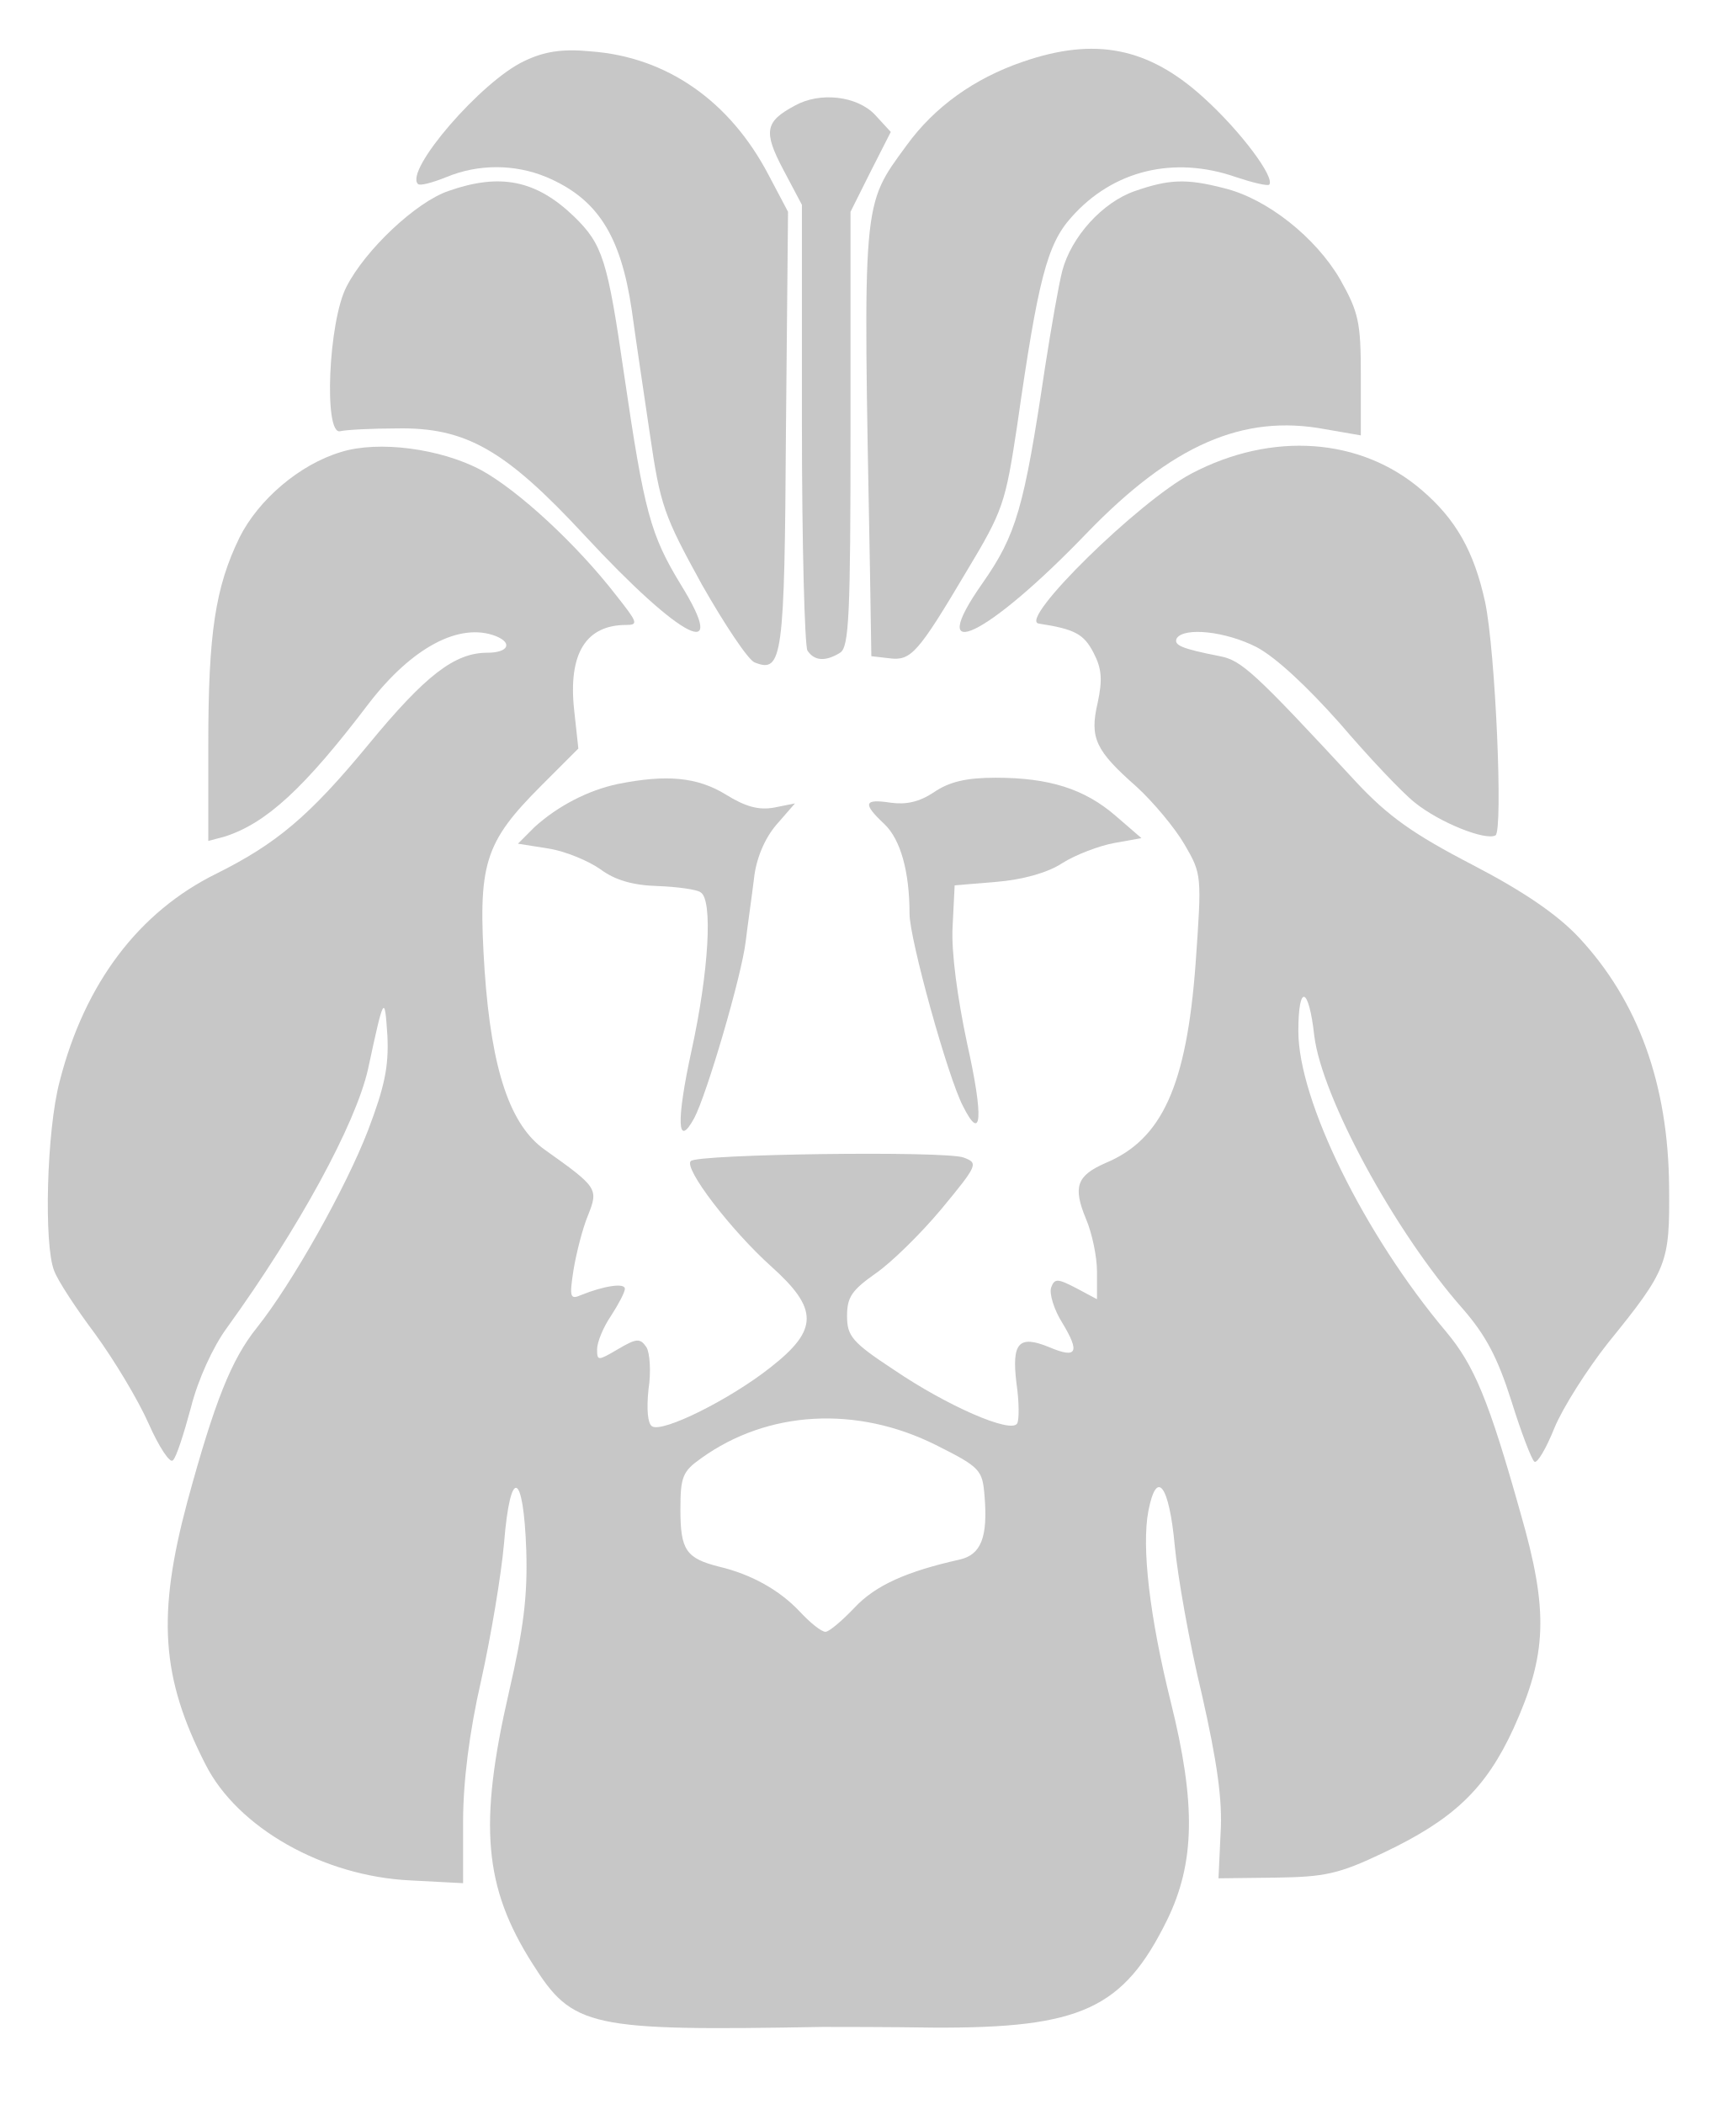
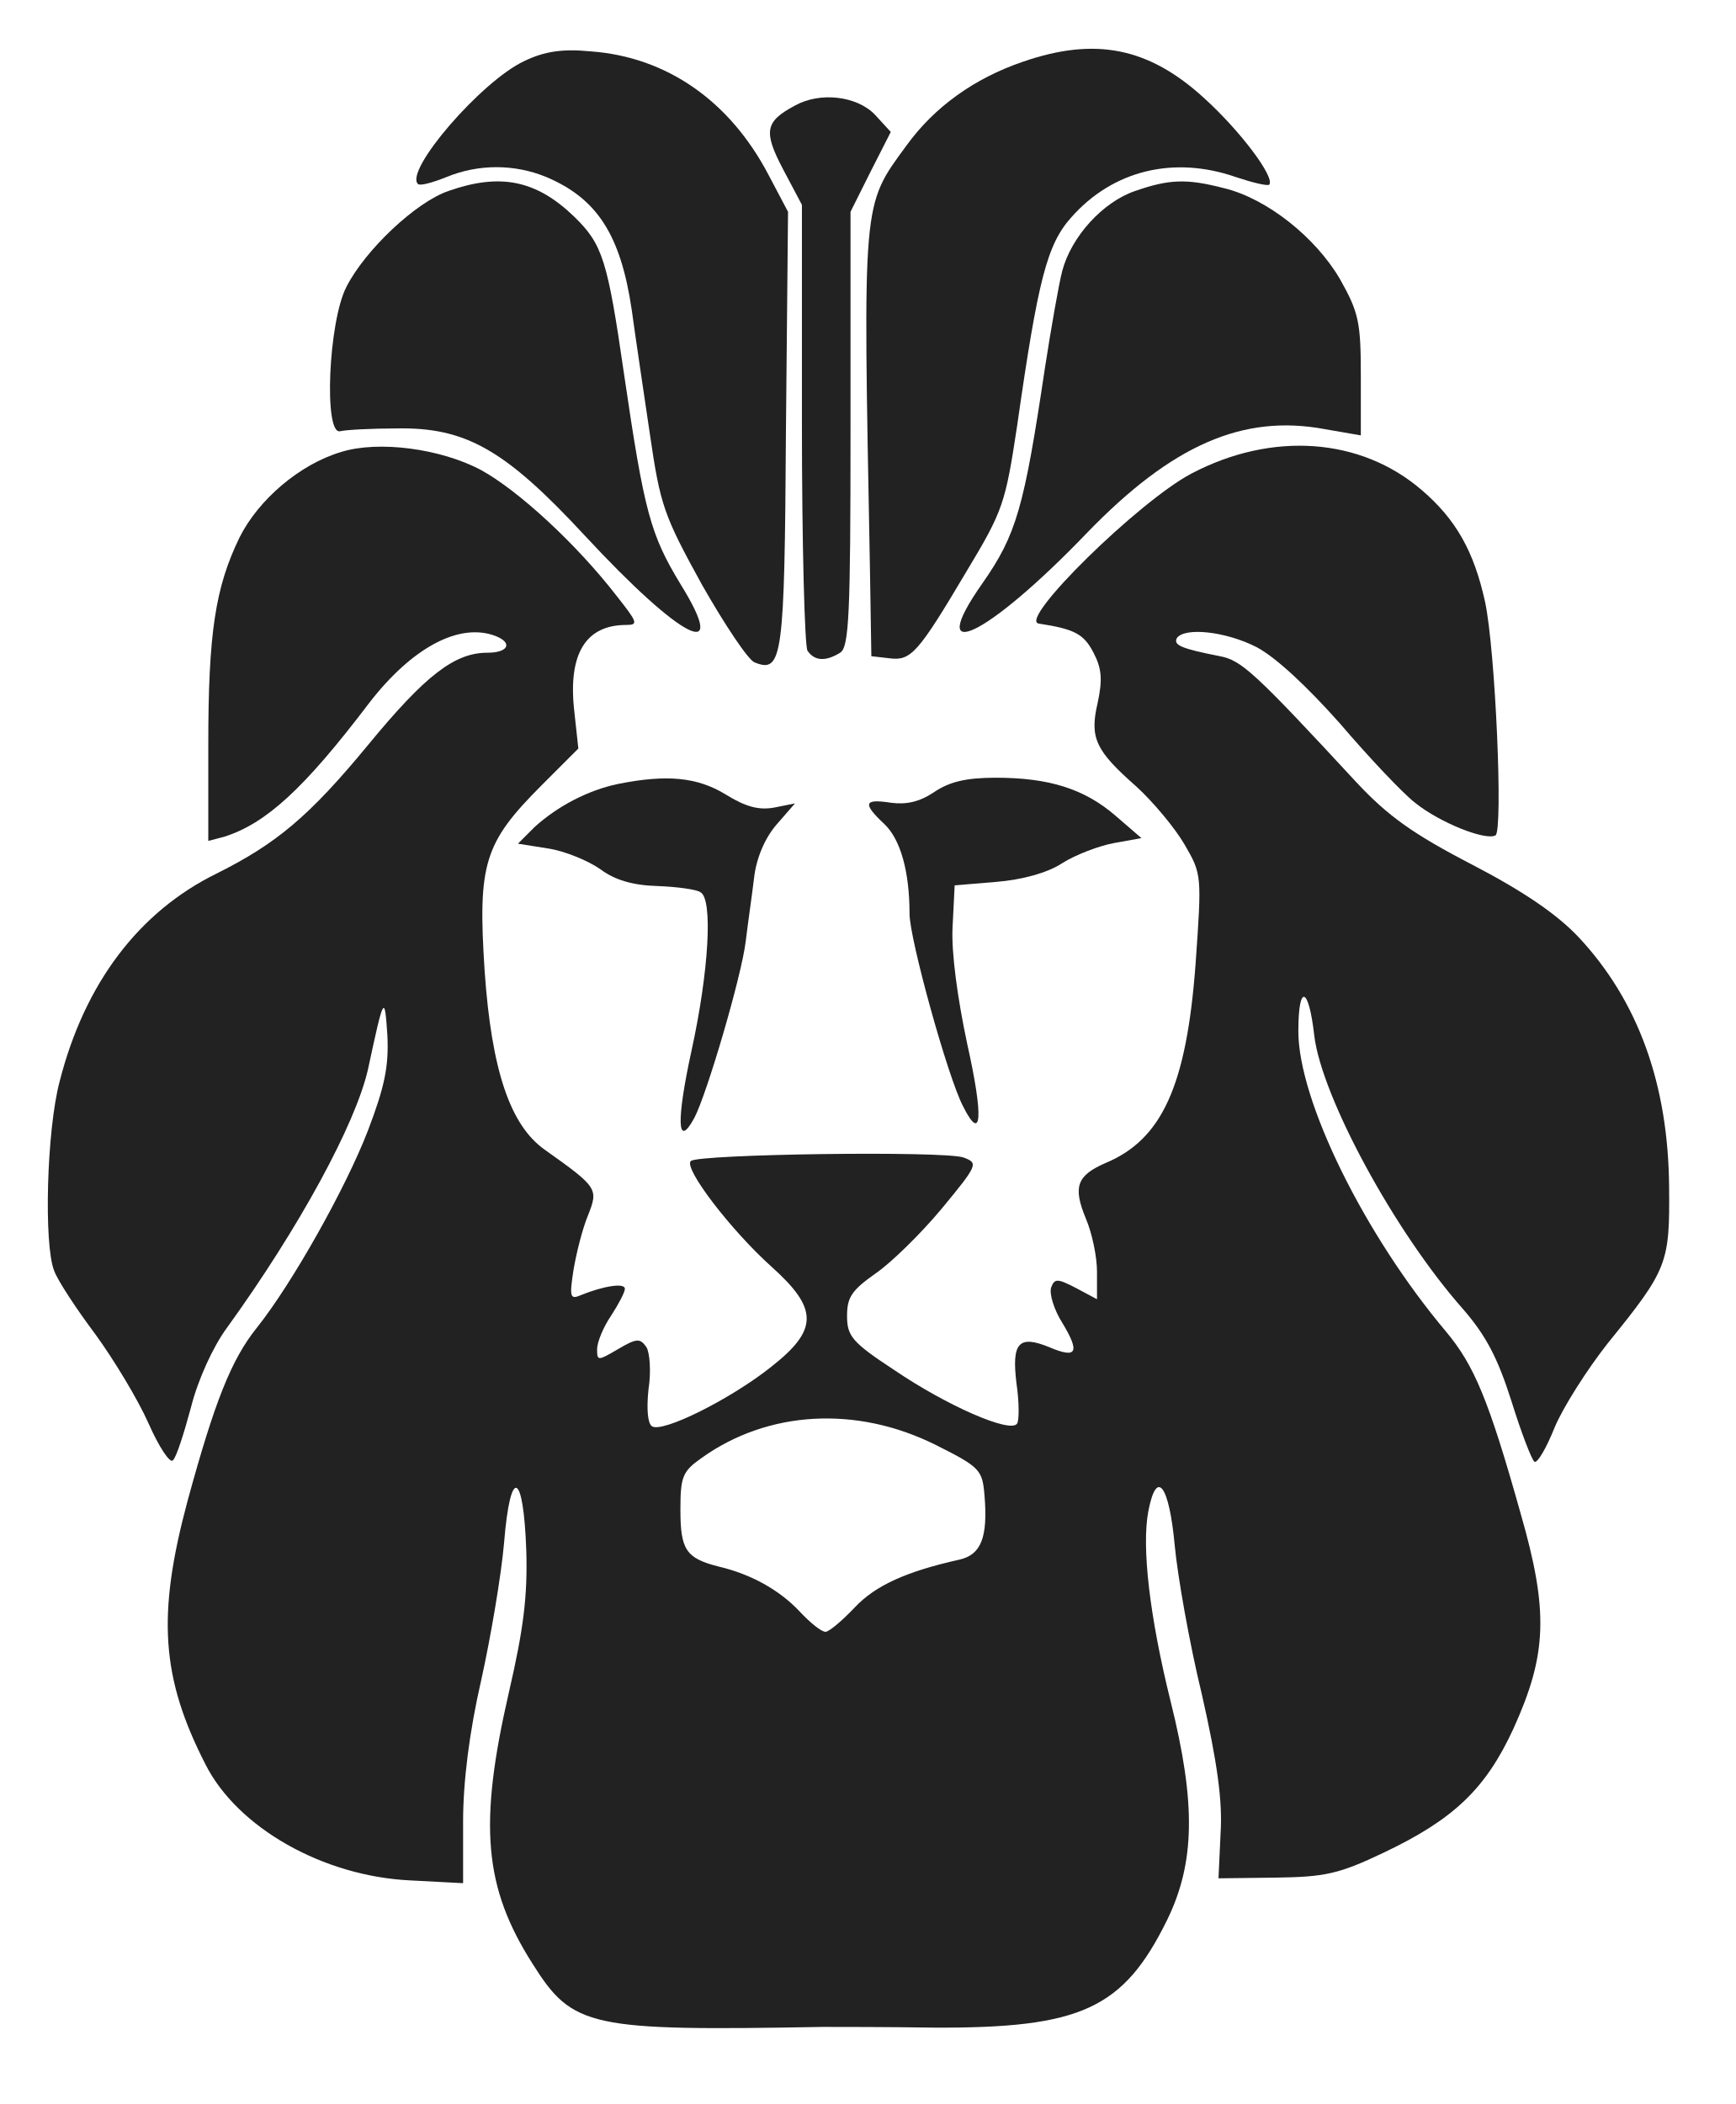
<svg xmlns="http://www.w3.org/2000/svg" version="1.0" width="250pt" height="303pt" viewBox="0 0 250 303" preserveAspectRatio="xMidYMid meet">
-   <g transform="translate(0,303) scale(0.1,-0.1)" fill="#22222240" stroke="none">
+   <g transform="translate(0,303) scale(0.1,-0.1)" fill="#222" stroke="none">
    <path d="M755 2942 c-62 -29 -173 -158 -153 -177 3 -3 21 2 41 10 46 19 98 19 144 0 73 -31 107 -83 123 -192 5 -37 17 -117 26 -178 15 -103 20 -117 75 -217 33 -58 67 -109 76 -112 40 -16 43 6 45 334 l3 315 -28 53 c-56 107 -147 170 -256 178 -41 4 -67 0 -96 -14z" />
    <path d="M1473 2941 c-70 -24 -127 -65 -167 -120 -65 -89 -63 -74 -53 -611 l2 -125 26 -3 c31 -4 41 7 111 125 53 88 56 98 73 210 30 210 43 261 78 300 60 68 148 89 237 58 24 -8 45 -13 48 -11 9 10 -41 77 -94 125 -80 73 -157 88 -261 52z" />
    <path d="M1145 2878 c-43 -23 -46 -37 -17 -92 l27 -51 0 -315 c0 -173 4 -321 8 -327 10 -15 26 -16 47 -3 13 8 15 55 15 322 l0 313 29 58 29 57 -23 25 c-26 27 -79 33 -115 13z" />
    <path d="M646 2755 c-47 -16 -120 -85 -147 -138 -26 -50 -33 -214 -9 -208 8 2 45 4 81 4 100 2 157 -31 271 -154 140 -151 210 -186 138 -70 -43 71 -52 103 -81 301 -24 166 -31 188 -72 228 -55 53 -107 63 -181 37z" />
    <path d="M1635 2755 c-47 -16 -92 -66 -105 -115 -5 -19 -16 -82 -25 -140 -30 -201 -41 -240 -90 -310 -85 -121 6 -78 151 73 122 126 224 171 342 149 l52 -9 0 86 c0 77 -3 91 -30 139 -35 60 -105 116 -167 131 -54 14 -79 13 -128 -4z" />
    <path d="M491 2379 c-60 -18 -119 -69 -146 -123 -35 -72 -45 -138 -45 -298 l0 -139 23 6 c60 19 115 69 209 193 62 80 130 116 182 96 25 -10 18 -24 -12 -24 -47 0 -89 -32 -172 -133 -85 -103 -132 -142 -218 -185 -112 -55 -190 -158 -226 -299 -19 -71 -23 -236 -8 -273 5 -14 32 -55 59 -91 27 -37 62 -95 77 -129 15 -34 31 -58 35 -53 5 4 16 39 26 76 10 40 32 88 52 115 104 144 185 293 203 372 23 107 24 109 28 48 2 -44 -4 -73 -28 -136 -32 -83 -109 -220 -160 -284 -37 -46 -61 -107 -100 -250 -44 -164 -38 -254 26 -379 46 -91 169 -161 295 -167 l76 -4 0 89 c0 57 9 129 26 203 14 63 29 152 33 198 9 111 28 104 32 -11 2 -66 -4 -113 -25 -204 -44 -191 -36 -281 34 -391 58 -92 81 -97 418 -91 22 0 94 0 160 -1 212 -1 273 27 336 155 40 82 42 167 5 315 -30 121 -42 222 -32 274 12 62 30 37 38 -50 4 -43 21 -140 39 -214 22 -97 30 -153 27 -200 l-3 -65 82 1 c71 1 91 5 156 36 101 48 147 92 187 179 48 106 51 168 10 310 -46 164 -67 213 -107 261 -118 140 -213 333 -213 433 0 69 15 65 23 -7 11 -88 115 -281 214 -393 33 -38 50 -70 70 -133 14 -45 29 -84 33 -87 4 -3 17 19 29 49 12 29 47 84 77 122 86 106 89 115 88 224 -1 149 -45 269 -130 360 -31 33 -79 66 -154 105 -85 44 -121 70 -166 118 -148 160 -166 176 -197 182 -56 11 -67 16 -62 26 11 16 70 10 115 -13 28 -15 72 -56 120 -110 41 -48 90 -100 108 -114 36 -29 102 -55 116 -47 11 7 0 265 -15 336 -16 73 -42 119 -91 161 -88 76 -216 85 -332 24 -76 -40 -250 -211 -220 -216 52 -8 65 -15 79 -42 12 -23 13 -39 6 -72 -12 -51 -3 -69 56 -121 24 -22 55 -59 69 -83 25 -43 25 -44 16 -172 -13 -175 -48 -253 -130 -287 -41 -18 -47 -34 -28 -80 9 -21 16 -55 16 -76 l0 -40 -30 16 c-27 14 -31 14 -36 1 -3 -9 4 -32 16 -51 26 -43 21 -52 -19 -35 -44 18 -54 6 -47 -52 4 -27 4 -53 1 -58 -9 -15 -102 26 -177 77 -61 40 -68 49 -68 78 0 27 7 37 41 61 22 15 65 57 95 93 53 64 53 66 32 74 -27 10 -383 5 -393 -5 -11 -10 58 -100 116 -152 68 -61 68 -91 -1 -145 -58 -46 -156 -95 -171 -85 -6 4 -8 24 -5 53 4 25 2 53 -3 61 -9 13 -14 13 -41 -3 -29 -17 -30 -17 -30 0 0 10 9 32 20 48 11 17 20 34 20 39 0 9 -31 4 -63 -9 -16 -7 -17 -3 -11 36 4 24 13 60 21 79 15 38 14 40 -62 94 -50 35 -77 114 -87 258 -10 154 -1 184 82 267 l53 53 -6 55 c-9 82 17 123 75 123 18 0 16 4 -14 42 -58 75 -142 152 -195 181 -58 31 -148 43 -202 26z m857 -1430 c64 -32 67 -36 70 -73 5 -60 -5 -85 -36 -92 -76 -17 -121 -37 -151 -69 -18 -19 -37 -35 -42 -35 -6 0 -22 13 -37 29 -29 31 -70 54 -117 65 -47 12 -55 24 -55 82 0 47 3 55 30 74 96 69 224 76 338 19z" />
    <path d="M890 1901 c-43 -9 -87 -32 -120 -62 l-24 -24 44 -7 c25 -4 58 -18 75 -30 20 -15 46 -23 82 -24 28 -1 57 -5 62 -9 18 -10 12 -114 -13 -228 -22 -101 -21 -143 4 -97 18 34 68 204 74 254 3 25 9 66 12 91 3 28 15 57 32 77 l27 31 -30 -6 c-22 -4 -41 1 -70 19 -41 25 -85 29 -155 15z" />
    <path d="M1345 1889 c-21 -14 -40 -18 -62 -15 -39 6 -41 -1 -9 -31 23 -22 36 -68 36 -129 0 -36 55 -235 77 -277 27 -54 30 -17 6 90 -14 66 -23 132 -21 168 l3 60 60 5 c37 3 74 13 95 27 19 12 53 25 75 29 l39 7 -37 32 c-45 39 -96 55 -173 55 -43 0 -67 -6 -89 -21z" />
  </g>
</svg>
